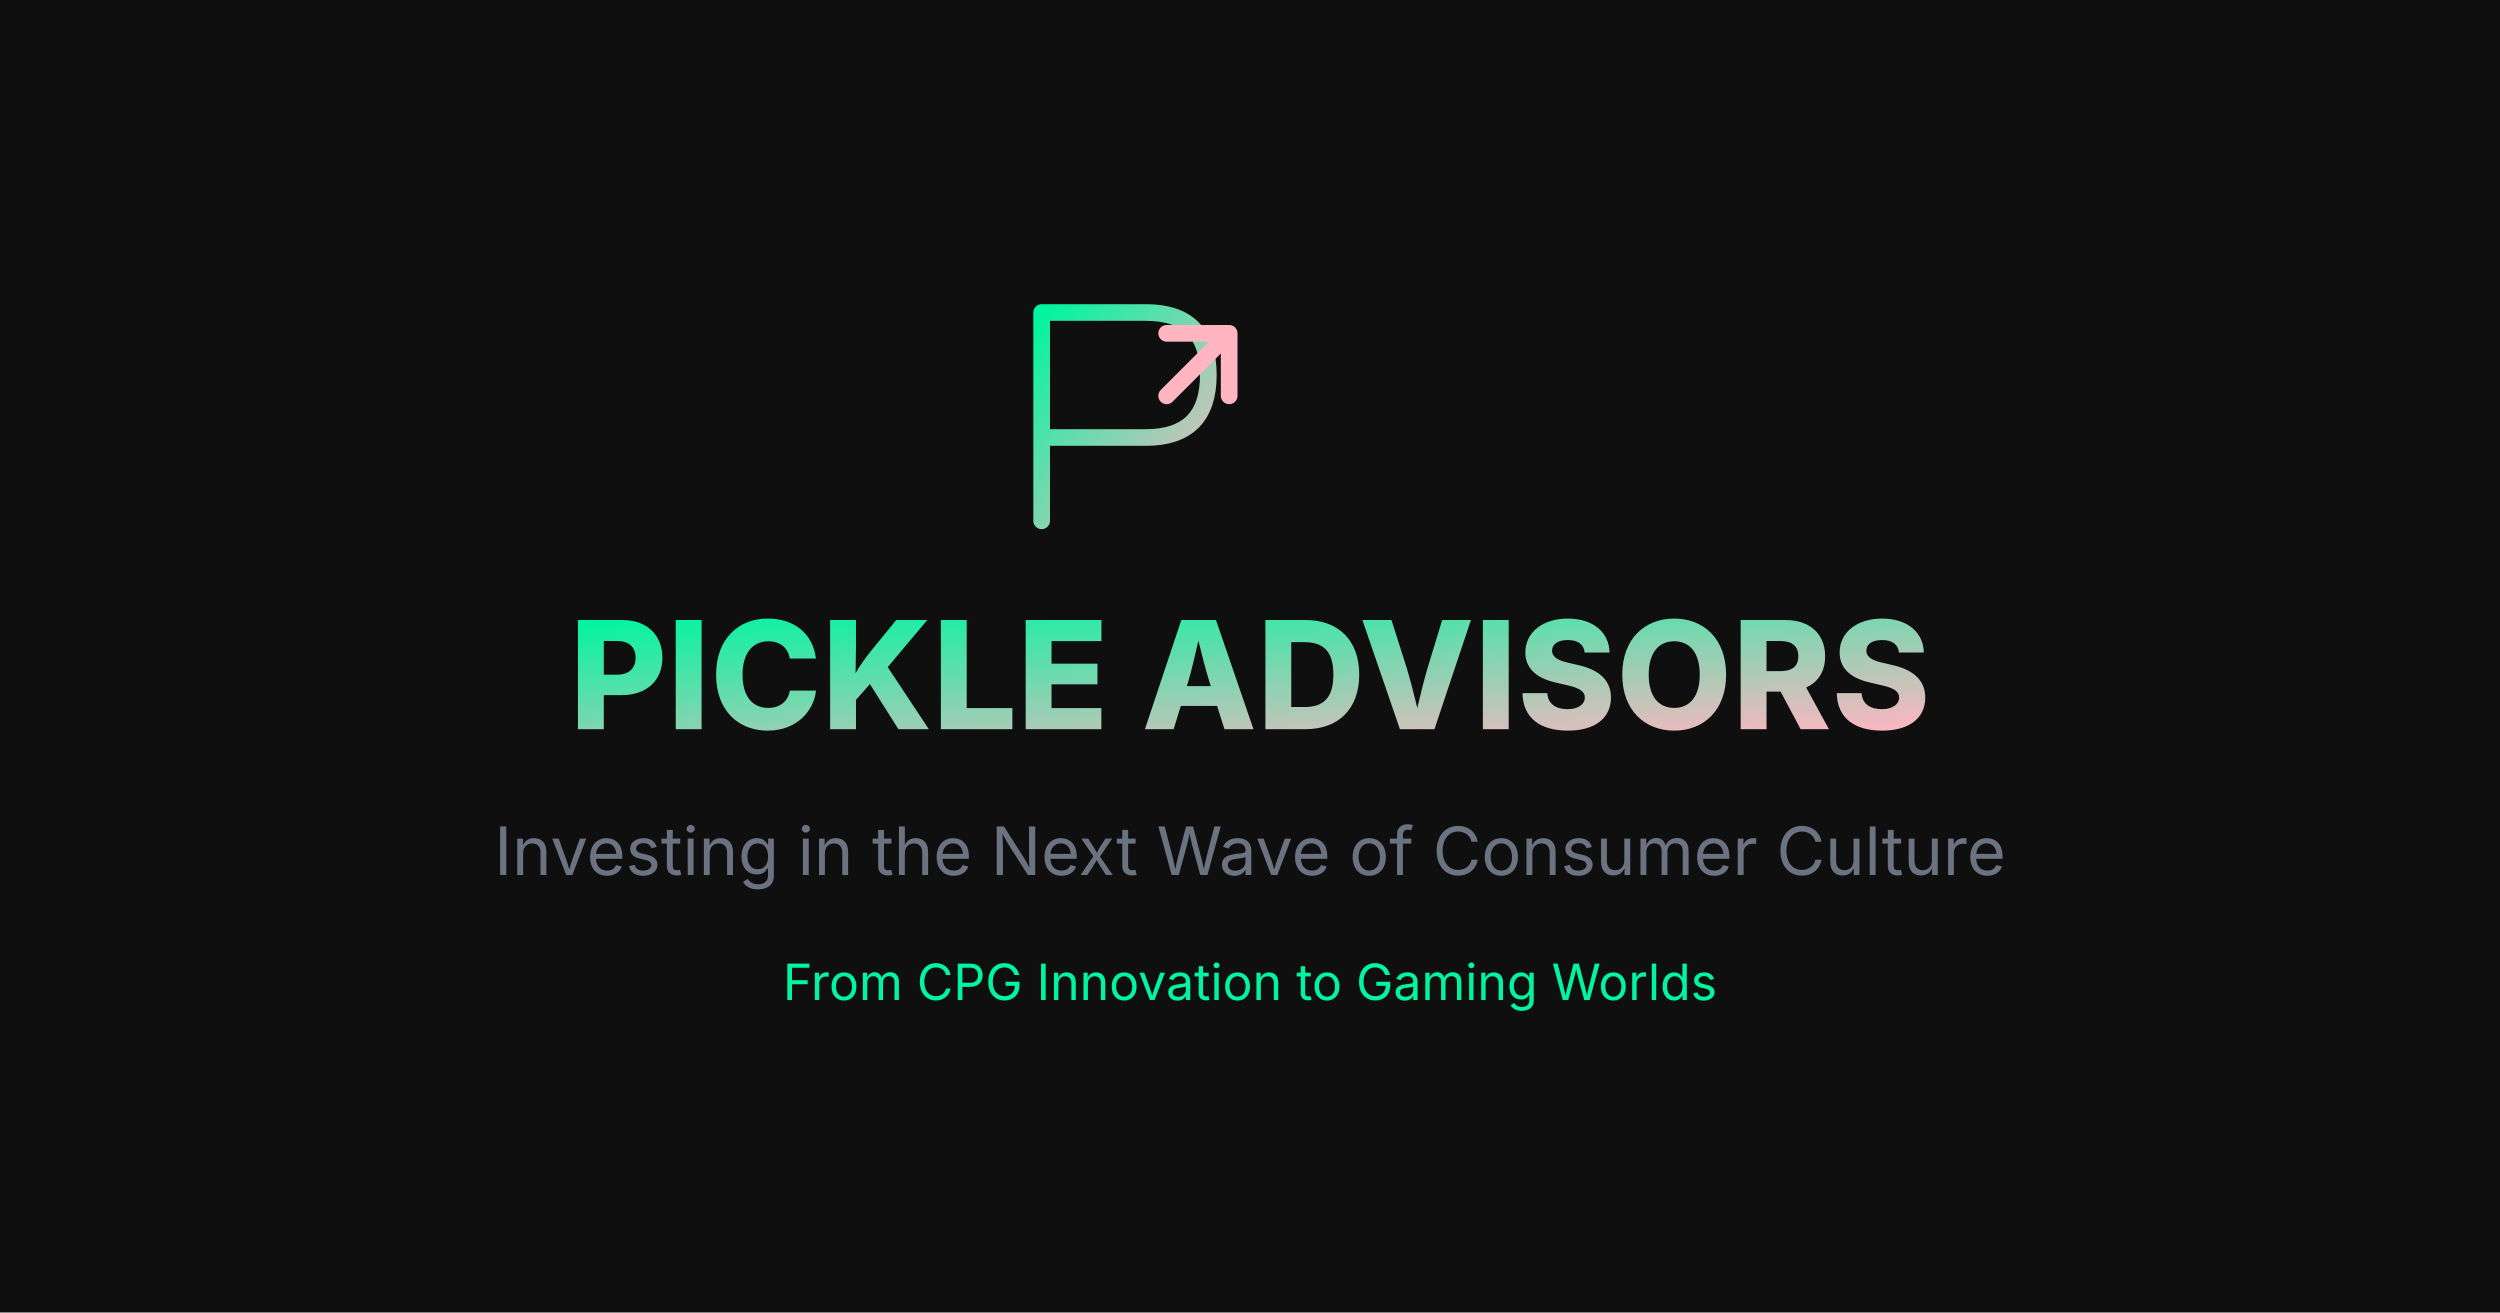
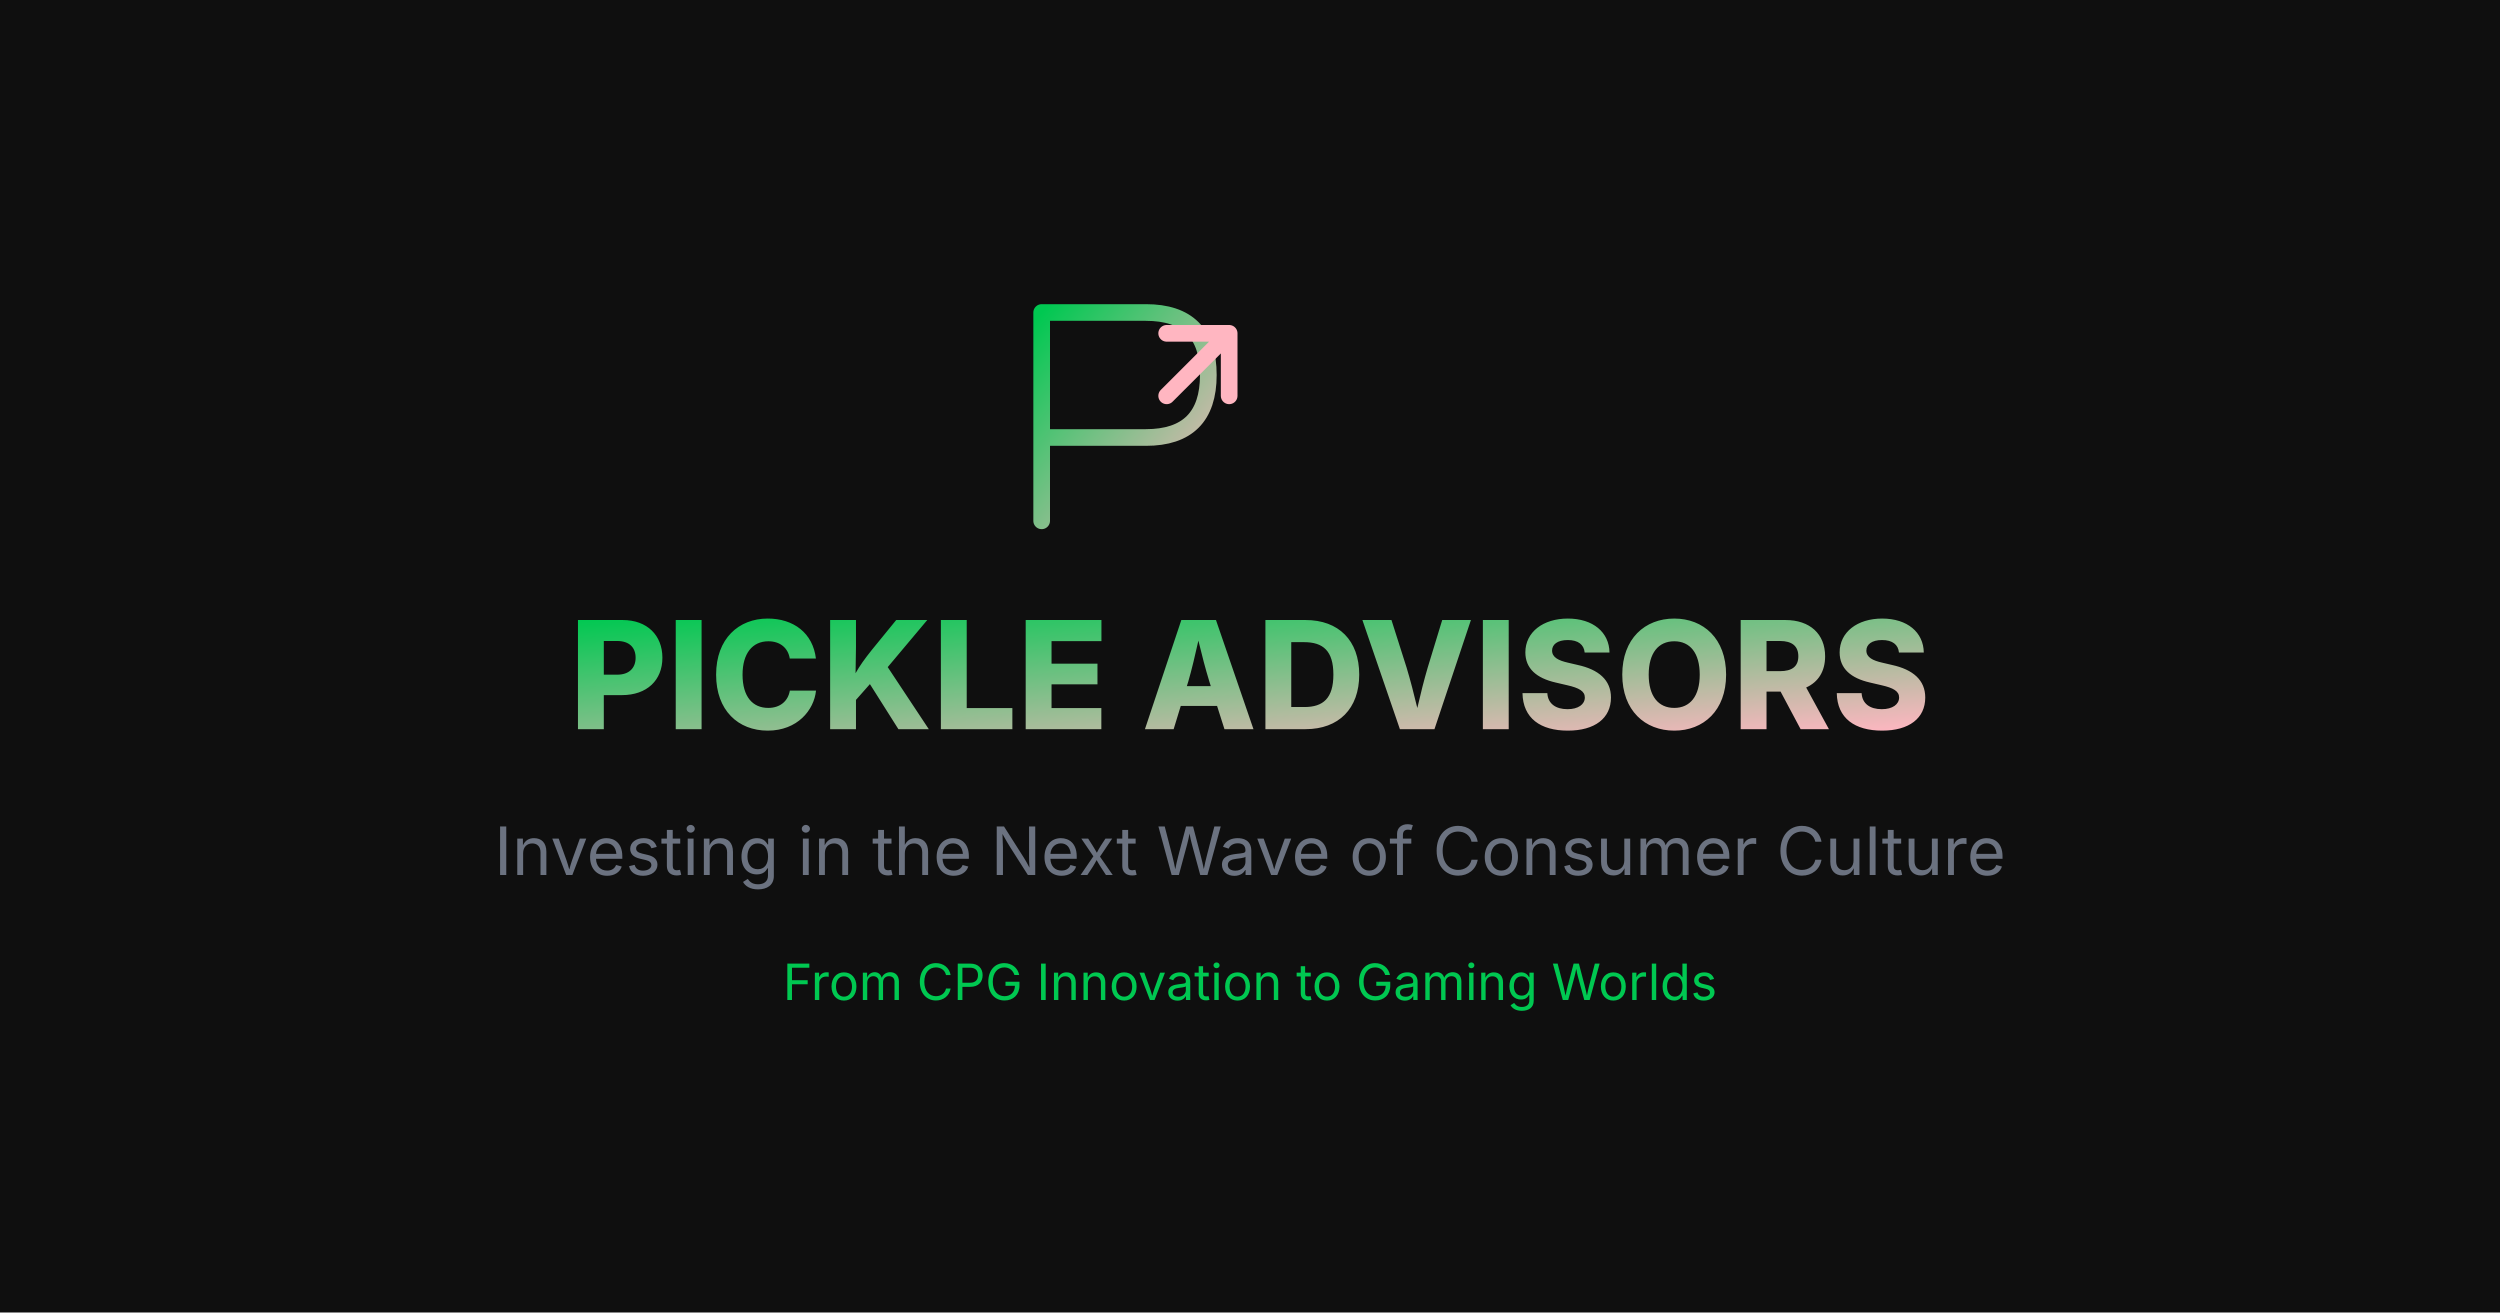
<svg xmlns="http://www.w3.org/2000/svg" width="1200" height="630">
  <rect width="1200" height="630" fill="#0F0F0F" />
  <defs>
    <linearGradient id="ogGradient" x1="0%" y1="0%" x2="100%" y2="100%">
-       <stop offset="0%" style="stop-color:#00F5A0;stop-opacity:1" />
+       <stop offset="0%" style="stop-color:#00C851;stop-opacity:1" />
      <stop offset="100%" style="stop-color:#FFB6C1;stop-opacity:1" />
    </linearGradient>
  </defs>
  <g transform="translate(600, 200)">
    <path d="M -100 -50 L -100 50 M -100 -50 L -50 -50 Q -20 -50 -20 -20 Q -20 10 -50 10 L -100 10" stroke="url(#ogGradient)" stroke-width="8" fill="none" stroke-linecap="round" />
    <path d="M -40 -10 L -10 -40 M -10 -40 L -10 -10 M -10 -40 L -40 -40" stroke="#FFB6C1" stroke-width="8" fill="none" stroke-linecap="round" stroke-linejoin="round" />
  </g>
  <text x="600" y="350" font-family="-apple-system, BlinkMacSystemFont, sans-serif" font-size="72" font-weight="800" fill="url(#ogGradient)" text-anchor="middle">PICKLE ADVISORS</text>
  <text x="600" y="420" font-family="-apple-system, BlinkMacSystemFont, sans-serif" font-size="32" font-weight="400" fill="#6B7280" text-anchor="middle">Investing in the Next Wave of Consumer Culture</text>
-   <text x="600" y="480" font-family="-apple-system, BlinkMacSystemFont, sans-serif" font-size="24" font-weight="400" fill="#00F5A0" text-anchor="middle">From CPG Innovation to Gaming Worlds</text>
+   <text x="600" y="480" font-family="-apple-system, BlinkMacSystemFont, sans-serif" font-size="24" font-weight="400" fill="#00C851" text-anchor="middle">From CPG Innovation to Gaming Worlds</text>
</svg>
